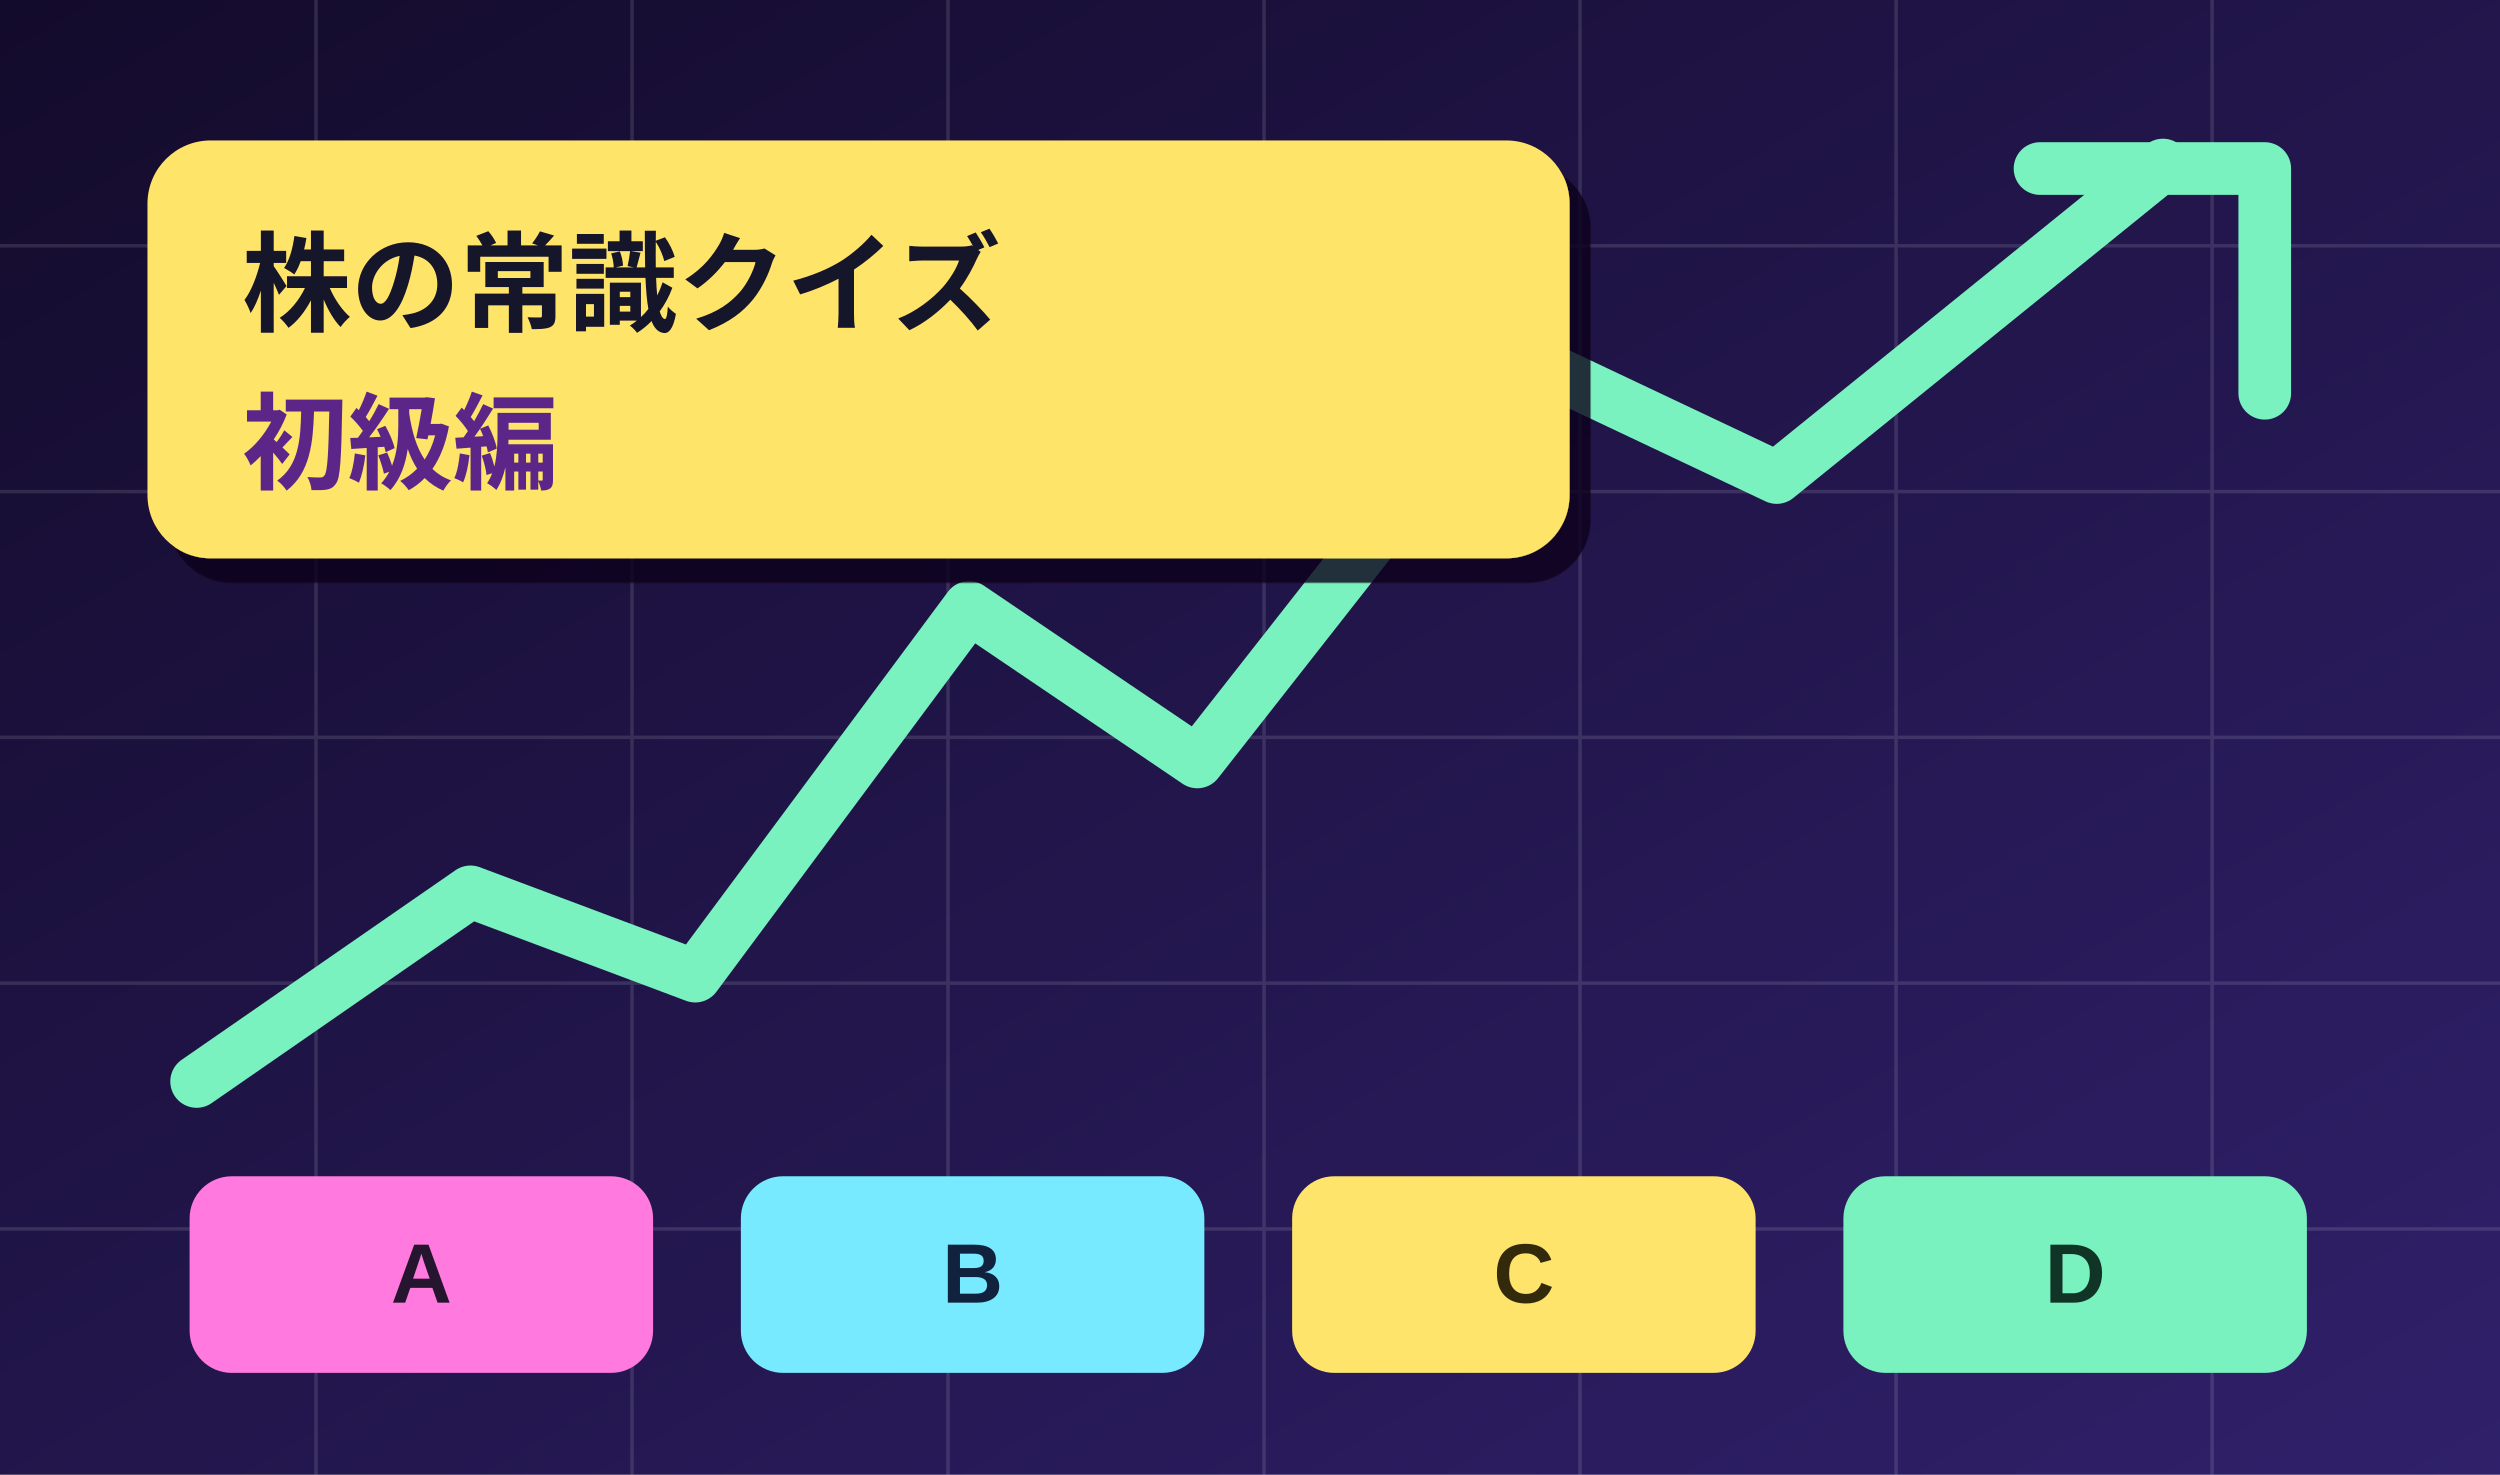
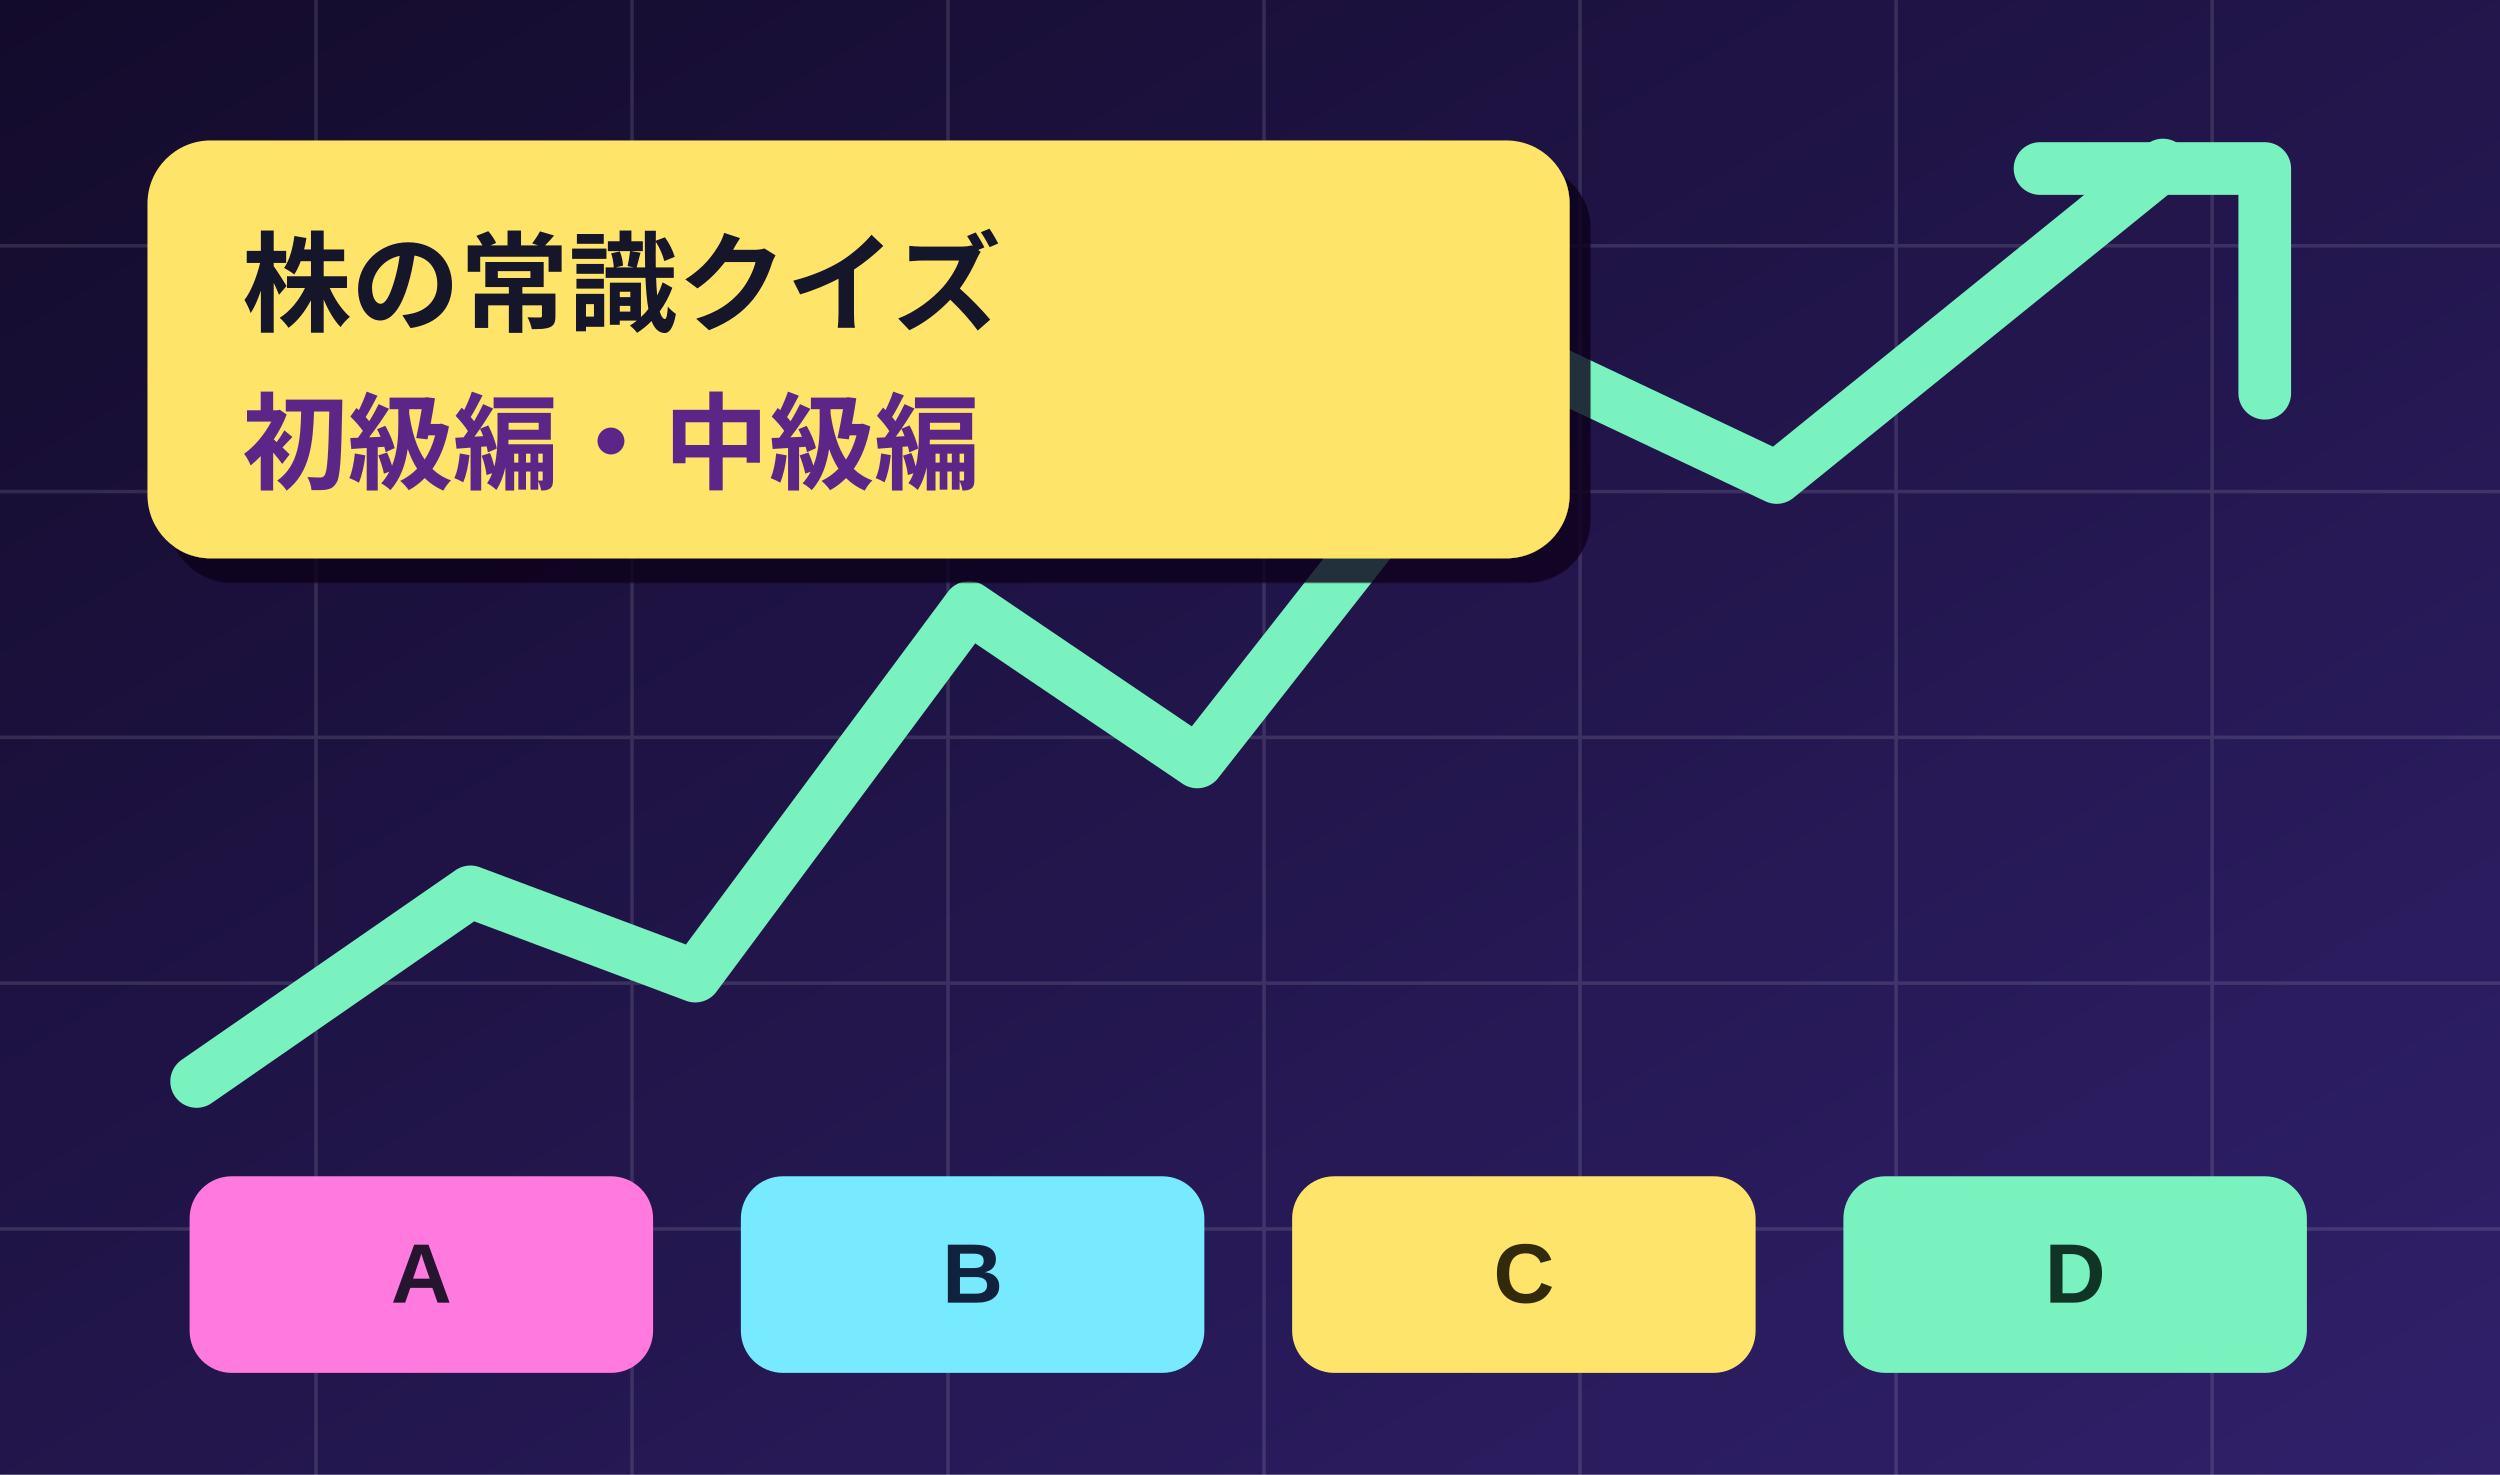
<svg xmlns="http://www.w3.org/2000/svg" viewBox="0 0 712 420" role="img" aria-labelledby="title desc">
  <defs>
    <linearGradient id="bg" x1="0" y1="0" x2="1" y2="1">
      <stop stop-color="#130b2b" />
      <stop offset="1" stop-color="#30206b" />
    </linearGradient>
    <filter id="shadow">
      <feDropShadow dx="6" dy="7" stdDeviation="0" flood-color="#080414" flood-opacity=".8" />
    </filter>
  </defs>
  <rect width="712" height="420" fill="url(#bg)" />
  <g opacity=".12" stroke="#fff" stroke-width="1">
    <path d="M0 70h712M0 140h712M0 210h712M0 280h712M0 350h712" />
    <path d="M90 0v420M180 0v420M270 0v420M360 0v420M450 0v420M540 0v420M630 0v420" />
  </g>
  <path d="M56 308l78-54 64 24 78-105 65 44 91-116 74 35 110-89" fill="none" stroke="#79f2c0" stroke-width="15" stroke-linecap="round" stroke-linejoin="round" />
  <path d="M581 48h64v64" fill="none" stroke="#79f2c0" stroke-width="15" stroke-linecap="round" stroke-linejoin="round" />
  <g filter="url(#shadow)">
    <rect x="42" y="40" width="405" height="119" rx="18" fill="#ffe46b" />
    <text x="69" y="92" fill="#191329" font-family="Arial, 'Noto Sans JP', sans-serif" font-size="31" font-weight="900">株の常識クイズ</text>
-     <text x="69" y="137" fill="#5c2789" font-family="Arial, 'Noto Sans JP', sans-serif" font-size="30" font-weight="900">初級編</text>
+     <text x="69" y="137" fill="#5c2789" font-family="Arial, 'Noto Sans JP', sans-serif" font-size="30" font-weight="900">初級編・中級編</text>
  </g>
  <g font-family="Arial, sans-serif" font-weight="900" font-size="24" text-anchor="middle">
    <g>
      <rect x="54" y="335" width="132" height="56" rx="12" fill="#ff79de" />
      <text x="120" y="371" fill="#25152f">A</text>
    </g>
    <g>
      <rect x="211" y="335" width="132" height="56" rx="12" fill="#77eaff" />
      <text x="277" y="371" fill="#10223d">B</text>
    </g>
    <g>
      <rect x="368" y="335" width="132" height="56" rx="12" fill="#ffe46b" />
      <text x="434" y="371" fill="#332a0b">C</text>
    </g>
    <g>
      <rect x="525" y="335" width="132" height="56" rx="12" fill="#79f2c0" />
      <text x="591" y="371" fill="#103527">D</text>
    </g>
  </g>
</svg>
